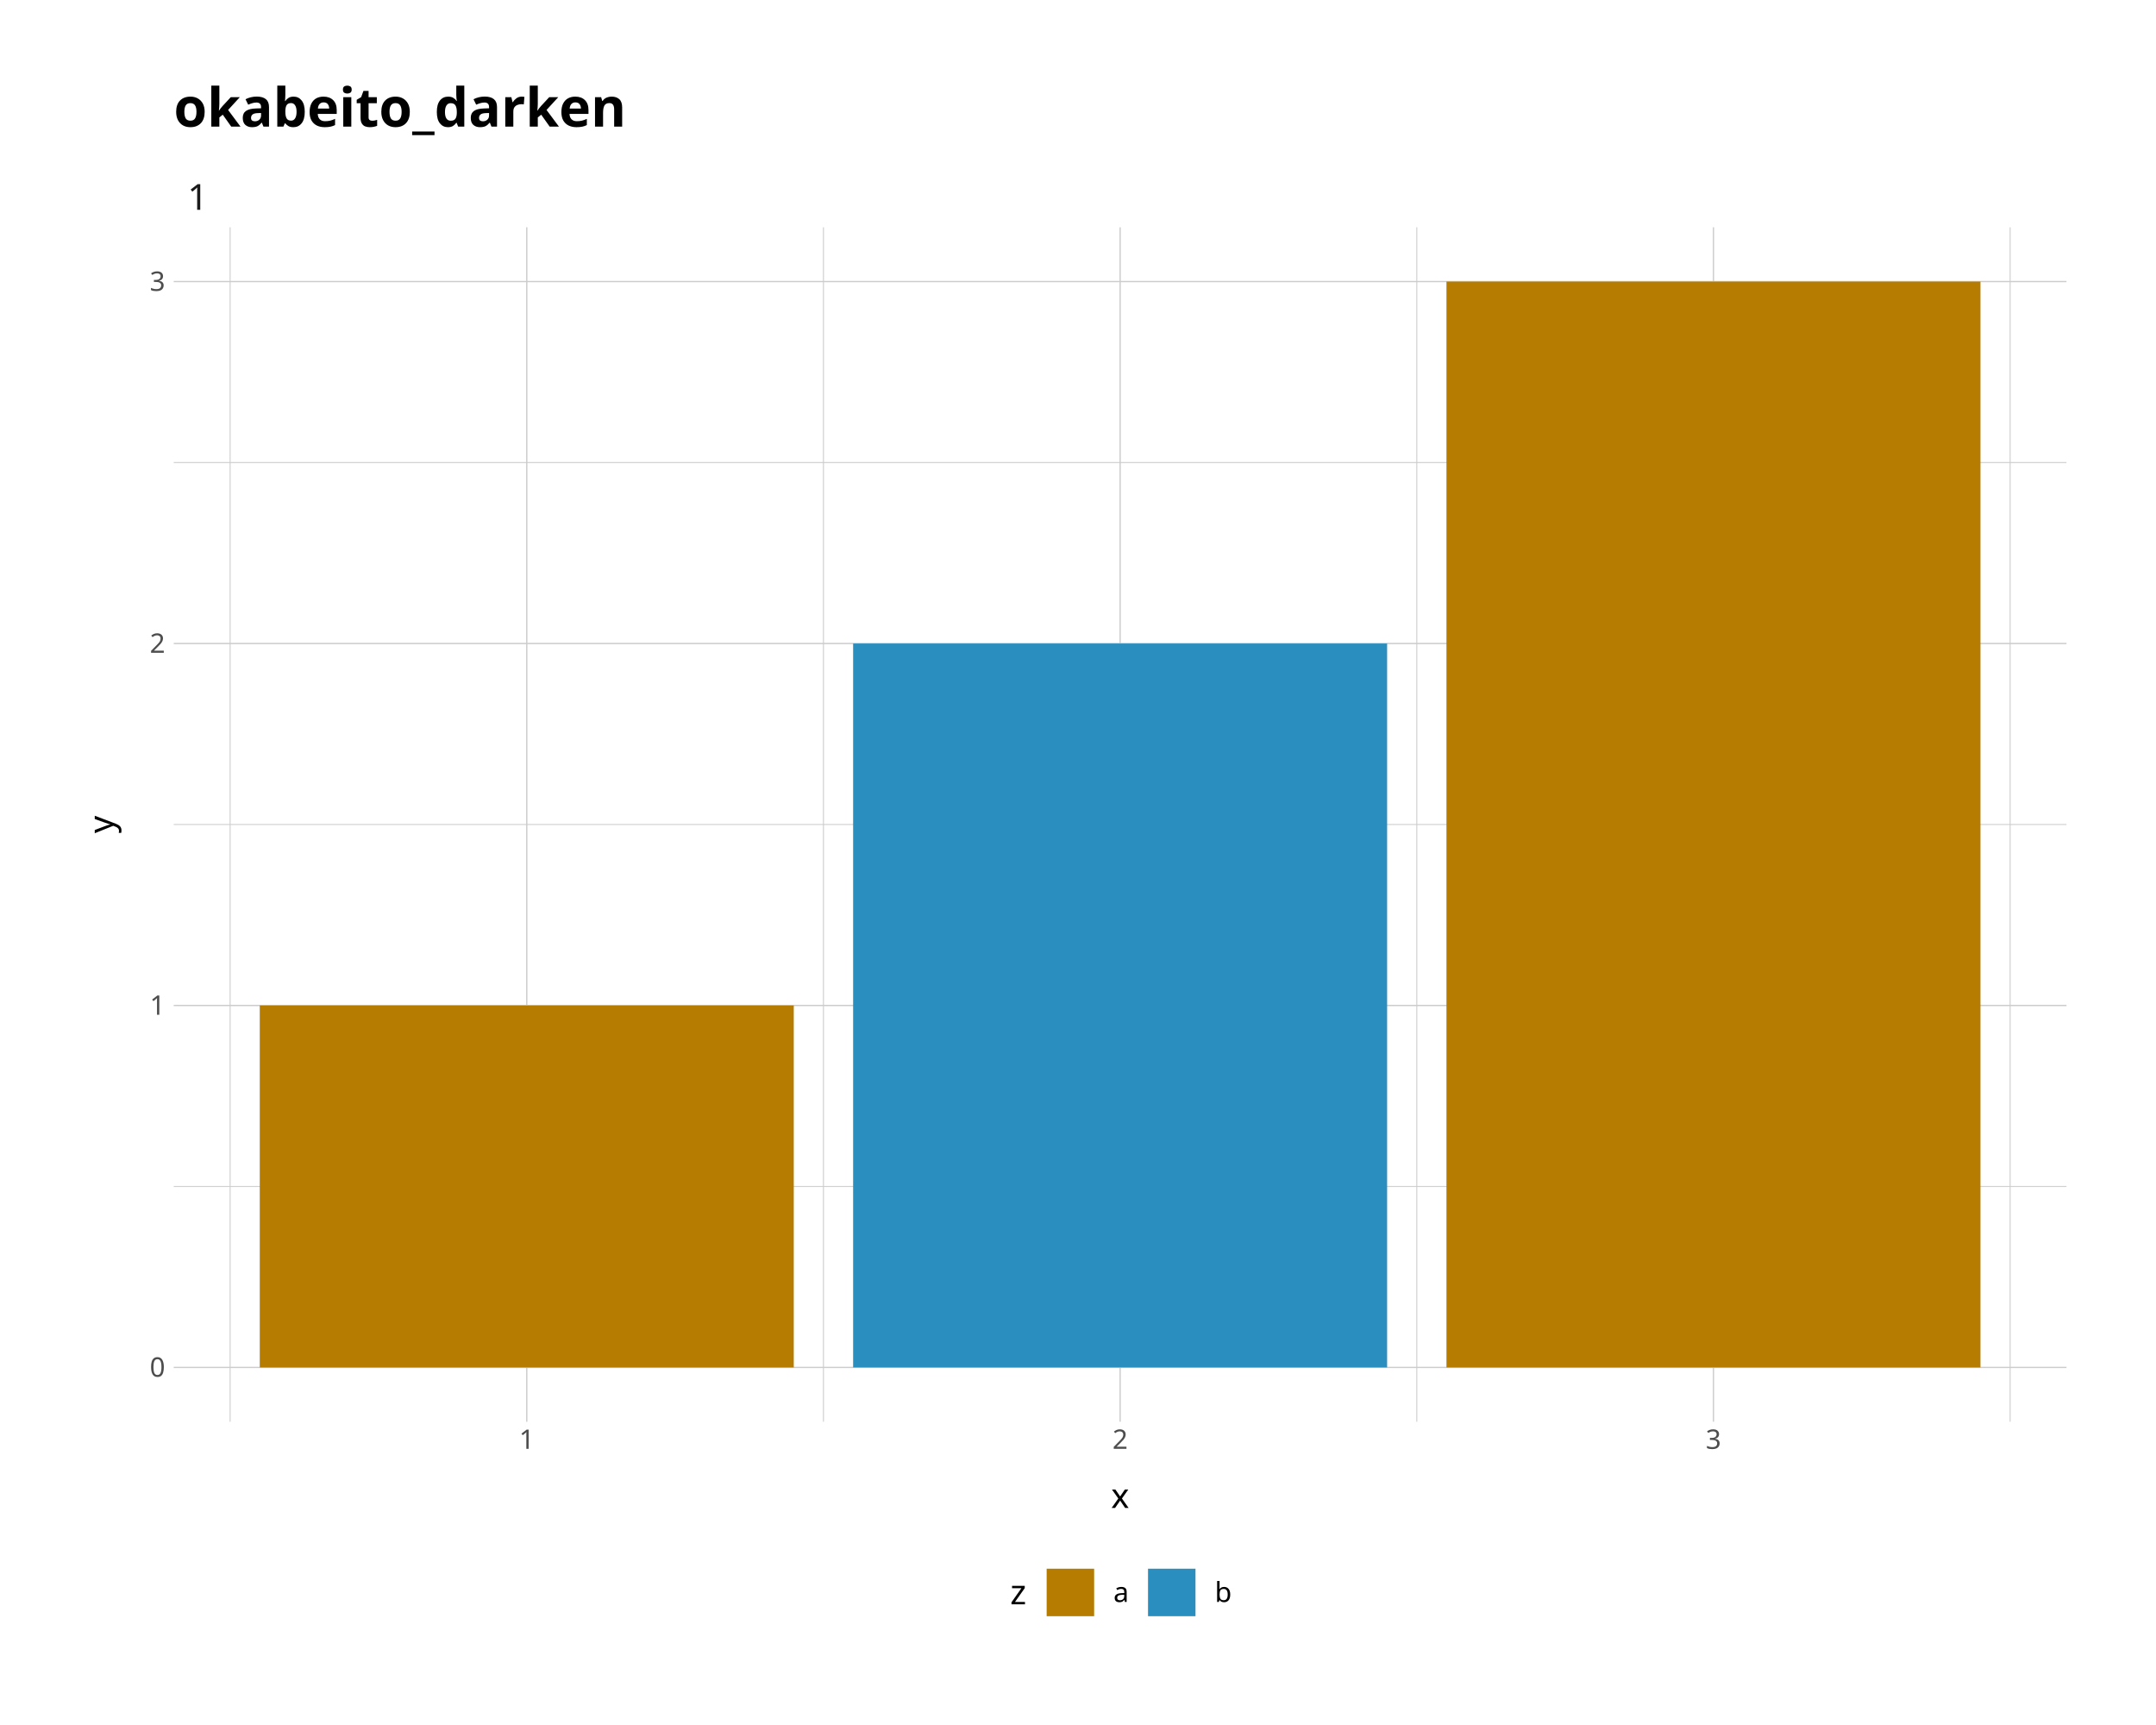
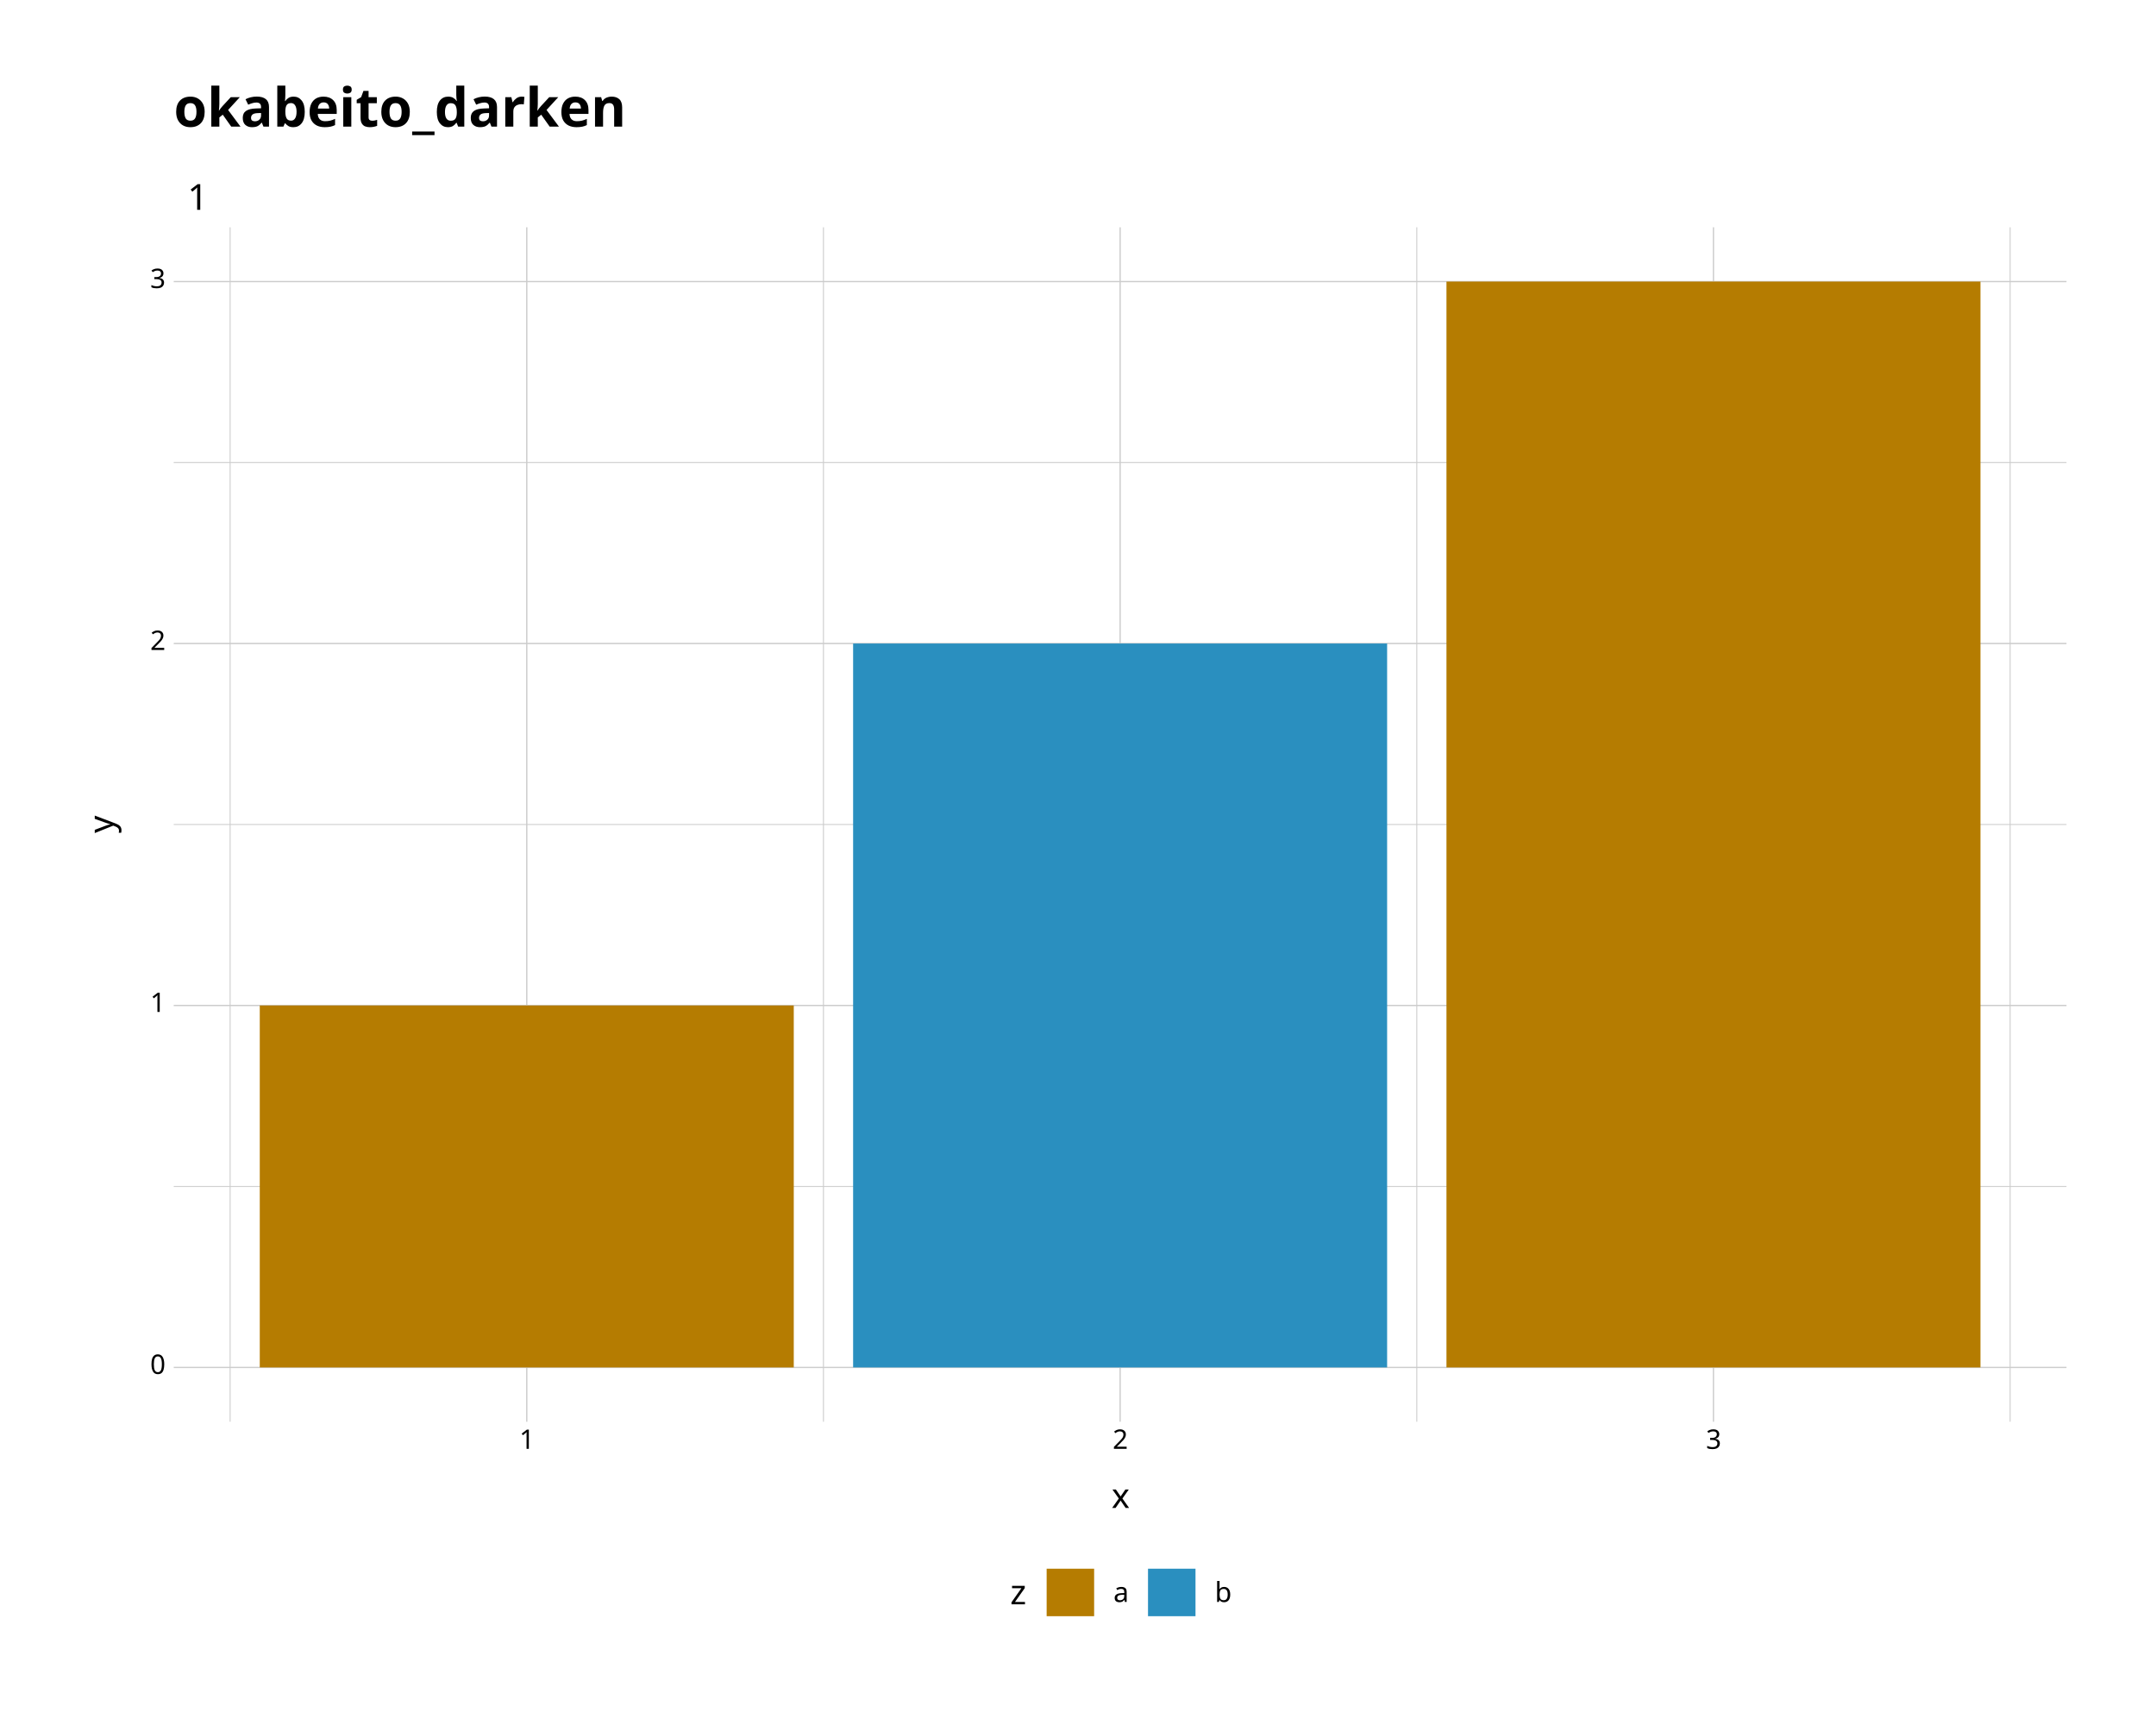
<svg xmlns="http://www.w3.org/2000/svg" class="svglite" data-engine-version="2.0" width="720.00pt" height="576.00pt" viewBox="0 0 720.00 576.00">
  <defs>
    <style type="text/css">
    .svglite line, .svglite polyline, .svglite polygon, .svglite path, .svglite rect, .svglite circle {
      fill: none;
      stroke: #000000;
      stroke-linecap: round;
      stroke-linejoin: round;
      stroke-miterlimit: 10.00;
    }
  </style>
  </defs>
  <rect width="100%" height="100%" style="stroke: none; fill: #FFFFFF;" />
  <defs>
    <clipPath id="cpMC4wMHw3MjAuMDB8MC4wMHw1NzYuMDA=">
      <rect x="0.00" y="0.00" width="720.00" height="576.00" />
    </clipPath>
  </defs>
  <g clip-path="url(#cpMC4wMHw3MjAuMDB8MC4wMHw1NzYuMDA=)">
</g>
  <defs>
    <clipPath id="cpNTguMDJ8NjkwLjExfDc1Ljg5fDQ3NC43Mw==">
      <rect x="58.02" y="75.89" width="632.09" height="398.84" />
    </clipPath>
  </defs>
  <g clip-path="url(#cpNTguMDJ8NjkwLjExfDc1Ljg5fDQ3NC43Mw==)">
    <polyline points="58.02,396.17 690.11,396.17 " style="stroke-width: 0.32; stroke: #CCCCCC; stroke-linecap: butt;" />
    <polyline points="58.02,275.31 690.11,275.31 " style="stroke-width: 0.32; stroke: #CCCCCC; stroke-linecap: butt;" />
    <polyline points="58.02,154.45 690.11,154.45 " style="stroke-width: 0.32; stroke: #CCCCCC; stroke-linecap: butt;" />
    <polyline points="76.85,474.73 76.85,75.89 " style="stroke-width: 0.32; stroke: #CCCCCC; stroke-linecap: butt;" />
    <polyline points="274.99,474.73 274.99,75.89 " style="stroke-width: 0.32; stroke: #CCCCCC; stroke-linecap: butt;" />
    <polyline points="473.14,474.73 473.14,75.89 " style="stroke-width: 0.32; stroke: #CCCCCC; stroke-linecap: butt;" />
    <polyline points="671.29,474.73 671.29,75.89 " style="stroke-width: 0.32; stroke: #CCCCCC; stroke-linecap: butt;" />
    <polyline points="58.02,456.60 690.11,456.60 " style="stroke-width: 0.43; stroke: #CCCCCC; stroke-linecap: butt;" />
    <polyline points="58.02,335.74 690.11,335.74 " style="stroke-width: 0.43; stroke: #CCCCCC; stroke-linecap: butt;" />
    <polyline points="58.02,214.88 690.11,214.88 " style="stroke-width: 0.43; stroke: #CCCCCC; stroke-linecap: butt;" />
    <polyline points="58.02,94.02 690.11,94.02 " style="stroke-width: 0.43; stroke: #CCCCCC; stroke-linecap: butt;" />
    <polyline points="175.92,474.73 175.92,75.89 " style="stroke-width: 0.43; stroke: #CCCCCC; stroke-linecap: butt;" />
    <polyline points="374.07,474.73 374.07,75.89 " style="stroke-width: 0.43; stroke: #CCCCCC; stroke-linecap: butt;" />
    <polyline points="572.21,474.73 572.21,75.89 " style="stroke-width: 0.43; stroke: #CCCCCC; stroke-linecap: butt;" />
    <rect x="86.75" y="335.74" width="178.33" height="120.86" style="stroke-width: 1.07; stroke: none; stroke-linecap: square; stroke-linejoin: miter; fill: #B57C01;" />
    <rect x="284.90" y="214.88" width="178.33" height="241.72" style="stroke-width: 1.07; stroke: none; stroke-linecap: square; stroke-linejoin: miter; fill: #2A8FBF;" />
    <rect x="483.05" y="94.02" width="178.33" height="362.58" style="stroke-width: 1.07; stroke: none; stroke-linecap: square; stroke-linejoin: miter; fill: #B57C01;" />
  </g>
  <g clip-path="url(#cpMC4wMHw3MjAuMDB8MC4wMHw1NzYuMDA=)">
</g>
  <defs>
    <clipPath id="cpNTguMDJ8NjkwLjExfDU1Ljk3fDc1Ljg5">
      <rect x="58.02" y="55.97" width="632.09" height="19.92" />
    </clipPath>
  </defs>
  <g clip-path="url(#cpNTguMDJ8NjkwLjExfDU1Ljk3fDc1Ljg5)">
-     <text x="62.61" y="70.06" style="font-size: 12.00px; fill: #1A1A1A; font-family: sans;" textLength="6.67px" lengthAdjust="spacingAndGlyphs">1</text>
+     <text x="62.61" y="70.06" style="font-size: 12.00px; font-family: sans;" textLength="6.67px" lengthAdjust="spacingAndGlyphs">1</text>
  </g>
  <g clip-path="url(#cpMC4wMHw3MjAuMDB8MC4wMHw1NzYuMDA=)">
-     <text x="175.92" y="483.79" text-anchor="middle" style="font-size: 9.00px; fill: #4D4D4D; font-family: sans;" textLength="5.01px" lengthAdjust="spacingAndGlyphs">1</text>
-     <text x="374.07" y="483.79" text-anchor="middle" style="font-size: 9.00px; fill: #4D4D4D; font-family: sans;" textLength="5.01px" lengthAdjust="spacingAndGlyphs">2</text>
-     <text x="572.21" y="483.79" text-anchor="middle" style="font-size: 9.00px; fill: #4D4D4D; font-family: sans;" textLength="5.01px" lengthAdjust="spacingAndGlyphs">3</text>
-     <text x="55.16" y="459.70" text-anchor="end" style="font-size: 9.00px; fill: #4D4D4D; font-family: sans;" textLength="5.01px" lengthAdjust="spacingAndGlyphs">0</text>
-     <text x="55.16" y="338.84" text-anchor="end" style="font-size: 9.00px; fill: #4D4D4D; font-family: sans;" textLength="5.01px" lengthAdjust="spacingAndGlyphs">1</text>
-     <text x="55.16" y="217.98" text-anchor="end" style="font-size: 9.00px; fill: #4D4D4D; font-family: sans;" textLength="5.01px" lengthAdjust="spacingAndGlyphs">2</text>
-     <text x="55.16" y="97.12" text-anchor="end" style="font-size: 9.00px; fill: #4D4D4D; font-family: sans;" textLength="5.01px" lengthAdjust="spacingAndGlyphs">3</text>
-     <text x="374.07" y="503.53" text-anchor="middle" style="font-size: 11.50px; font-family: sans;" textLength="5.75px" lengthAdjust="spacingAndGlyphs">x</text>
-     <text transform="translate(37.80,275.31) rotate(-90)" text-anchor="middle" style="font-size: 11.50px; font-family: sans;" textLength="5.75px" lengthAdjust="spacingAndGlyphs">y</text>
+     <text x="173.42" y="483.79" style="font-size: 9.00px; font-family: sans;" textLength="5.01px" lengthAdjust="spacingAndGlyphs">1</text>
+     <text x="371.56" y="483.79" style="font-size: 9.00px; font-family: sans;" textLength="5.01px" lengthAdjust="spacingAndGlyphs">2</text>
+     <text x="569.71" y="483.79" style="font-size: 9.00px; font-family: sans;" textLength="5.01px" lengthAdjust="spacingAndGlyphs">3</text>
+     <text x="50.15" y="458.76" style="font-size: 9.00px; font-family: sans;" textLength="5.01px" lengthAdjust="spacingAndGlyphs">0</text>
+     <text x="50.15" y="337.90" style="font-size: 9.00px; font-family: sans;" textLength="5.01px" lengthAdjust="spacingAndGlyphs">1</text>
+     <text x="50.15" y="217.04" style="font-size: 9.00px; font-family: sans;" textLength="5.01px" lengthAdjust="spacingAndGlyphs">2</text>
+     <text x="50.15" y="96.18" style="font-size: 9.00px; font-family: sans;" textLength="5.01px" lengthAdjust="spacingAndGlyphs">3</text>
+     <text x="371.19" y="503.53" style="font-size: 11.50px; font-family: sans;" textLength="5.75px" lengthAdjust="spacingAndGlyphs">x</text>
+     <text transform="translate(37.80,278.19) rotate(-90)" style="font-size: 11.50px; font-family: sans;" textLength="5.75px" lengthAdjust="spacingAndGlyphs">y</text>
    <text x="337.34" y="535.70" style="font-size: 11.50px; font-family: sans;" textLength="5.75px" lengthAdjust="spacingAndGlyphs">z</text>
    <rect x="349.53" y="523.81" width="15.86" height="15.86" style="stroke-width: 1.07; stroke: none; stroke-linecap: square; stroke-linejoin: miter; fill: #B57C01;" />
    <rect x="383.38" y="523.81" width="15.86" height="15.86" style="stroke-width: 1.07; stroke: none; stroke-linecap: square; stroke-linejoin: miter; fill: #2A8FBF;" />
    <text x="371.83" y="534.91" style="font-size: 9.20px; font-family: sans;" textLength="5.12px" lengthAdjust="spacingAndGlyphs">a</text>
    <text x="405.68" y="534.91" style="font-size: 9.20px; font-family: sans;" textLength="5.12px" lengthAdjust="spacingAndGlyphs">b</text>
    <text x="58.02" y="42.28" style="font-size: 18.00px; font-weight: bold; font-family: sans;" textLength="133.12px" lengthAdjust="spacingAndGlyphs">okabeito_darken</text>
  </g>
</svg>
